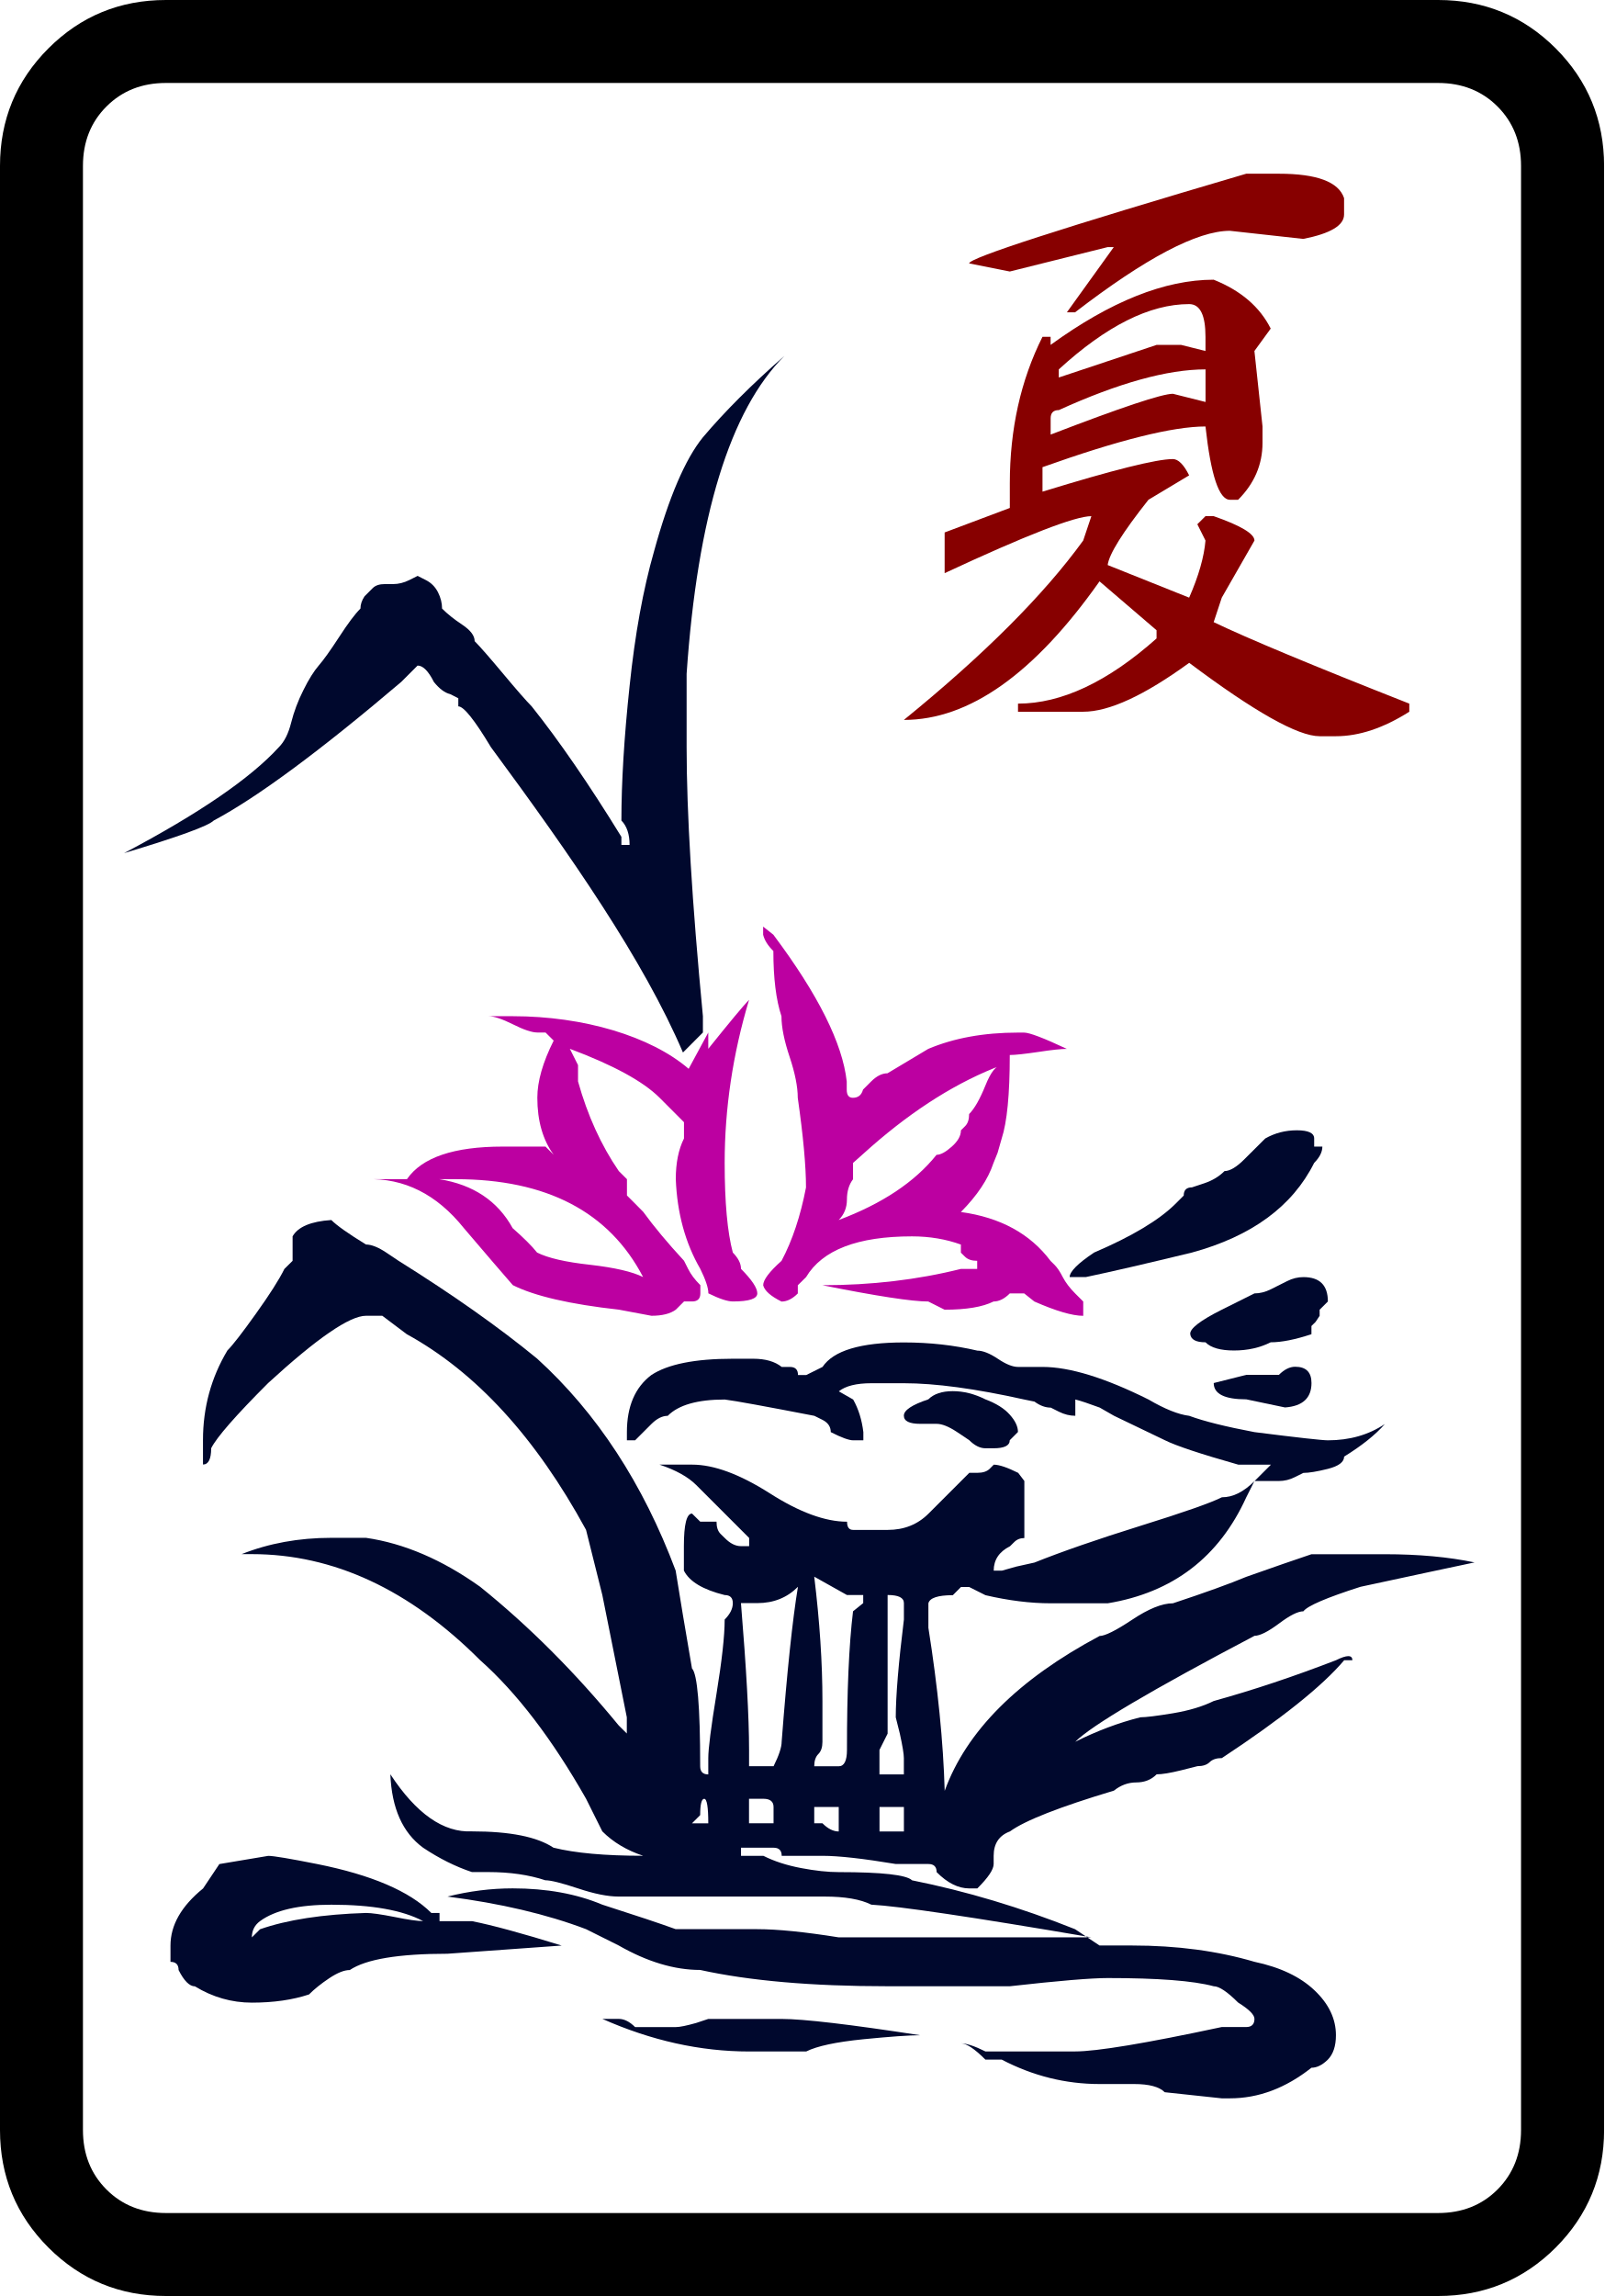
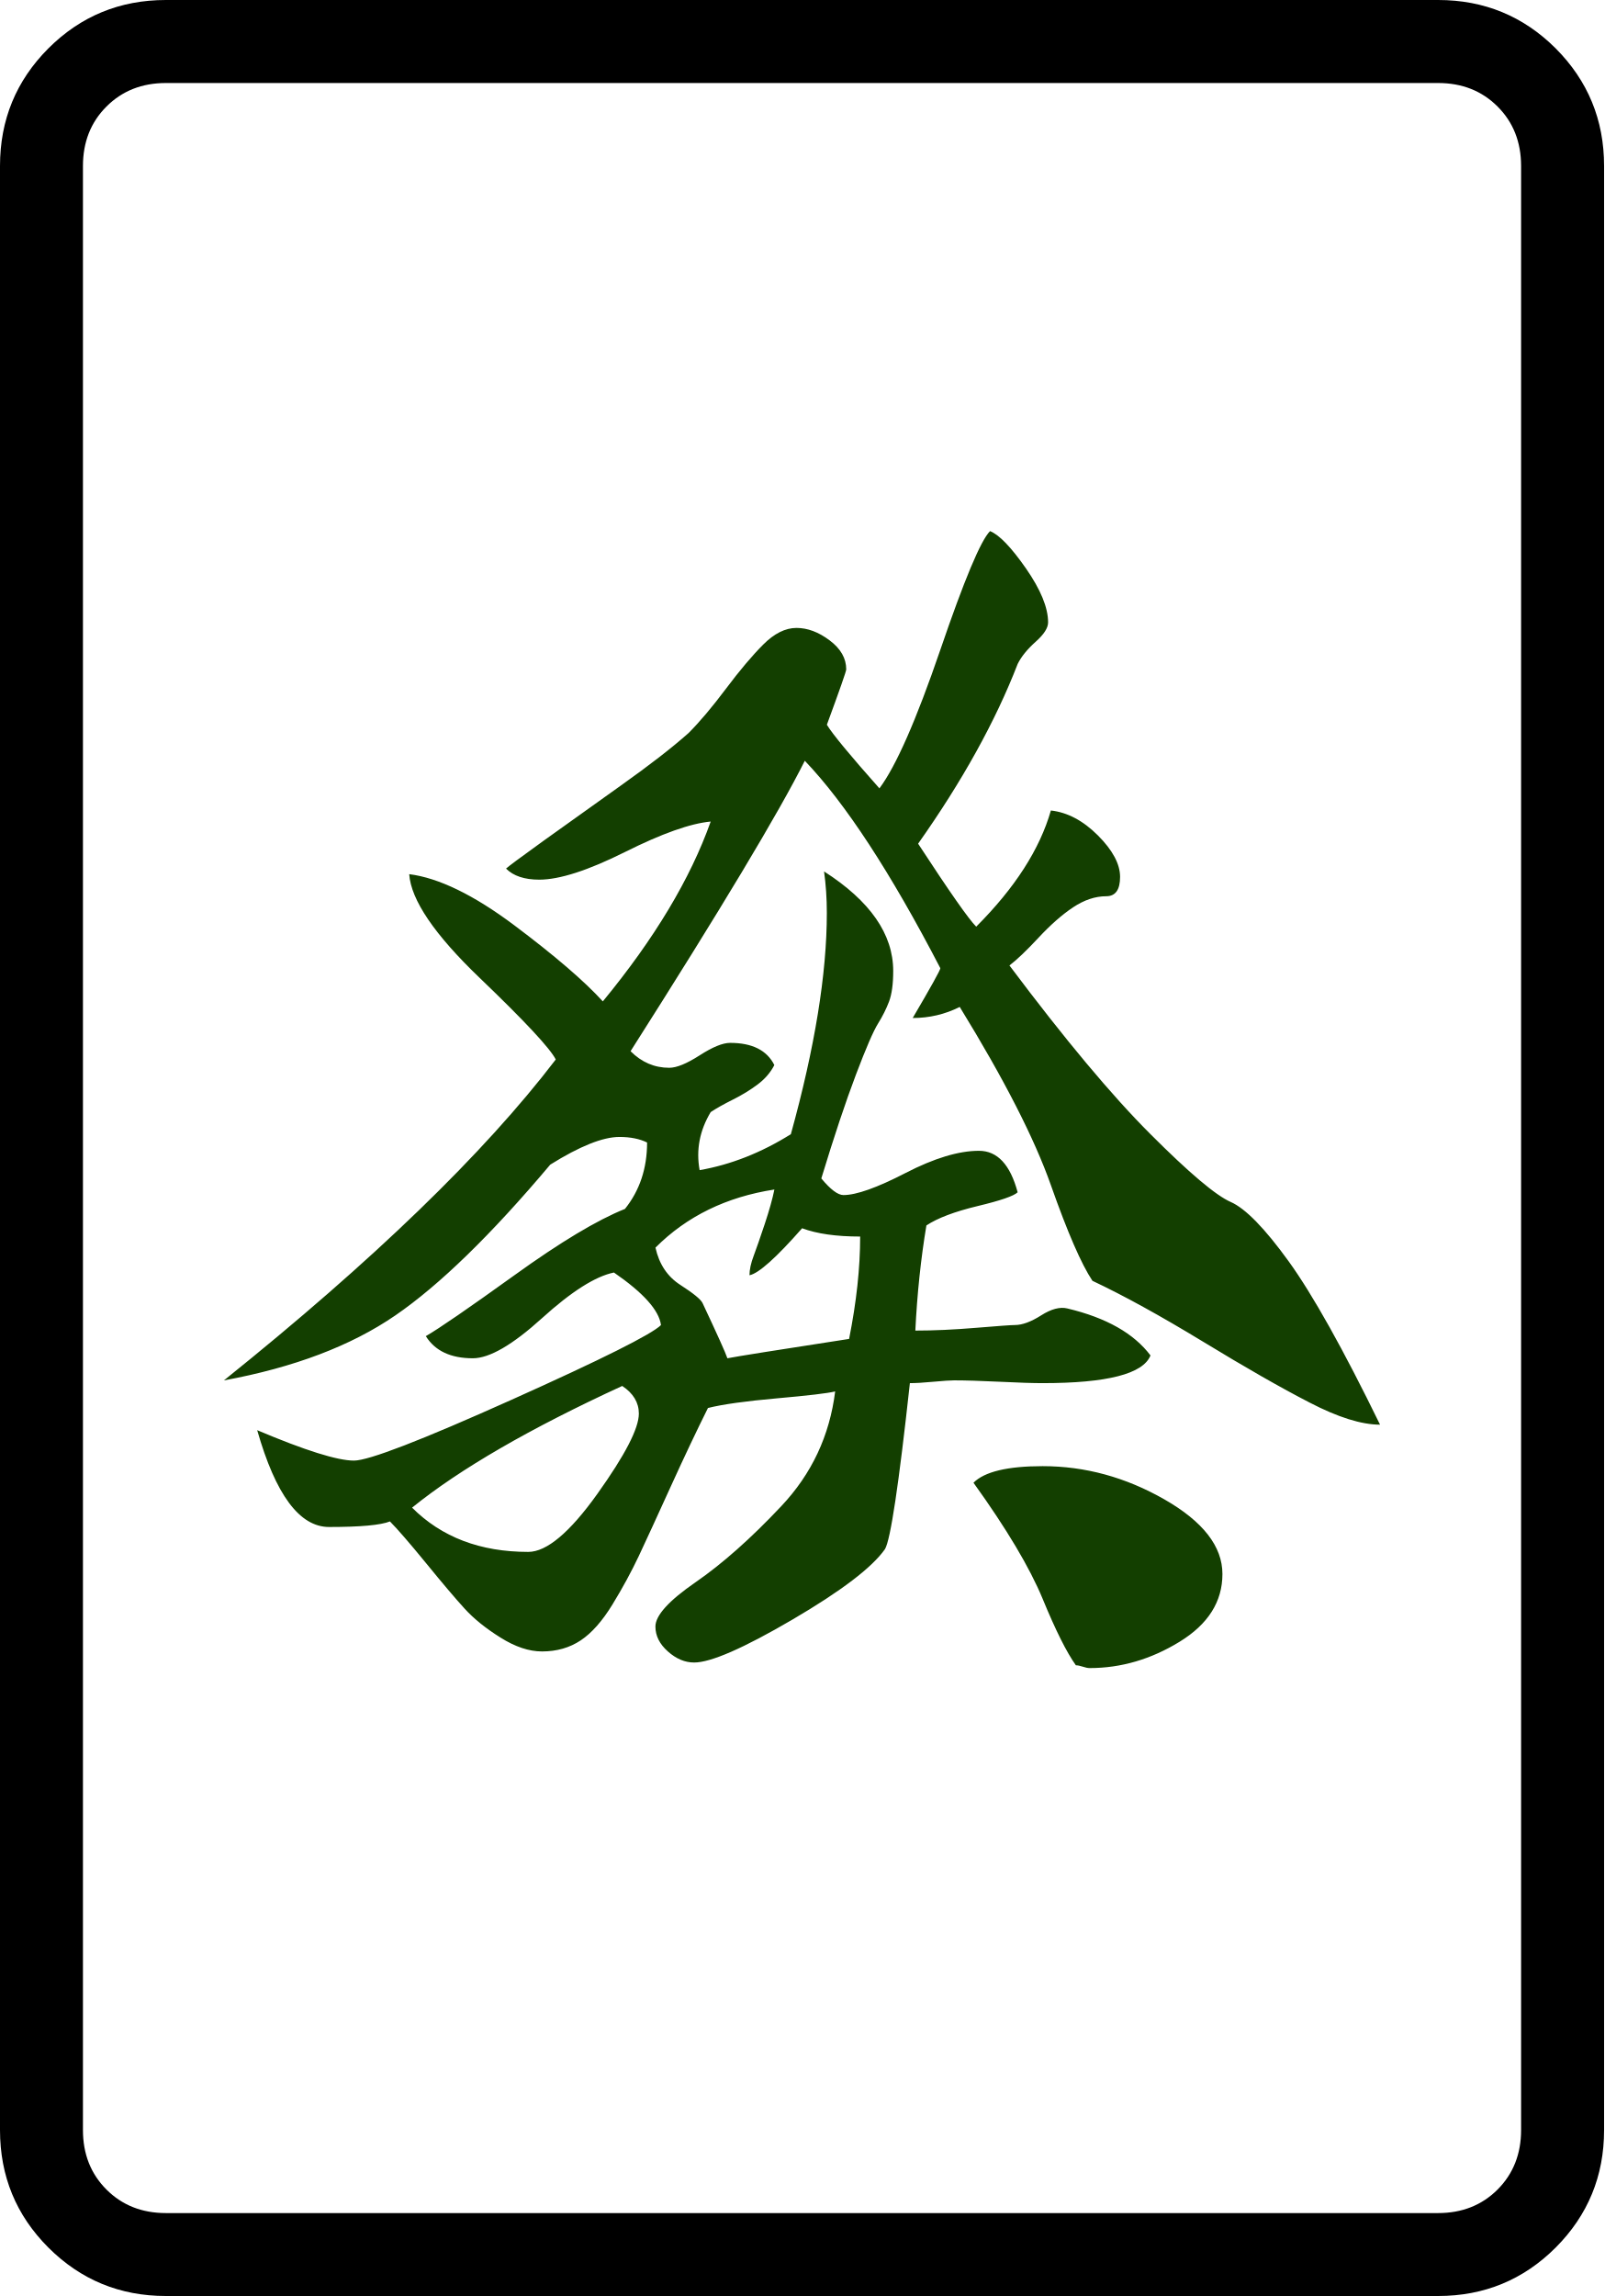
<svg xmlns="http://www.w3.org/2000/svg" version="1.1" id="图层_1" x="0px" y="0px" width="139.764" height="200" viewBox="0 0 139.764 200" enable-background="new 0 0 714 341" xml:space="preserve">
  <defs id="defs619" />
-   <g transform="matrix(4.033152,0,0,4.033152,-2057.666,-882.0908)" id="g2028">
-     <path id="path554" d="m 510.188,222.294 c 0,-0.994 0.349,-1.842 1.046,-2.539 0.696,-0.696 1.543,-1.045 2.539,-1.045 h 27.483 c 0.995,0 1.843,0.349 2.54,1.045 0.695,0.697 1.045,1.545 1.045,2.539 v 42.42 c 0,0.995 -0.35,1.842 -1.045,2.539 -0.697,0.696 -1.545,1.046 -2.54,1.046 h -27.483 c -0.996,0 -1.843,-0.35 -2.539,-1.046 -0.697,-0.697 -1.046,-1.544 -1.046,-2.539 m 1.792,0 c 0,0.518 0.169,0.945 0.508,1.285 0.338,0.338 0.766,0.508 1.284,0.508 h 27.483 c 0.518,0 0.946,-0.17 1.284,-0.508 0.338,-0.34 0.508,-0.768 0.508,-1.285 v -42.42 c 0,-0.518 -0.17,-0.945 -0.508,-1.284 -0.338,-0.338 -0.767,-0.508 -1.284,-0.508 h -27.483 c -0.519,0 -0.946,0.17 -1.284,0.508 -0.339,0.339 -0.508,0.767 -0.508,1.284" />
-     <path style="fill:#bc00a1" id="path556" d="m 525.489,241.01 v 0.352 c 0.471,-0.587 0.764,-0.939 0.881,-1.058 -0.352,1.174 -0.527,2.349 -0.527,3.522 0,0.852 0.059,1.497 0.176,1.937 0.116,0.118 0.177,0.235 0.177,0.352 0.233,0.235 0.352,0.412 0.352,0.529 0,0.117 -0.177,0.175 -0.528,0.175 -0.117,0 -0.294,-0.059 -0.529,-0.175 0,-0.117 -0.059,-0.294 -0.175,-0.529 -0.323,-0.557 -0.5,-1.202 -0.529,-1.937 0,-0.352 0.059,-0.644 0.177,-0.879 v -0.352 l -0.528,-0.529 c -0.353,-0.352 -0.998,-0.704 -1.938,-1.056 l 0.177,0.352 v 0.352 c 0.205,0.733 0.498,1.379 0.881,1.937 l 0.088,0.087 0.088,0.088 v 0.352 l 0.177,0.177 0.175,0.177 c 0.235,0.323 0.529,0.675 0.881,1.056 l 0.088,0.175 c 0.059,0.118 0.146,0.235 0.265,0.352 v 0.177 c 0,0.117 -0.061,0.175 -0.177,0.175 h -0.176 l -0.177,0.177 c -0.117,0.087 -0.294,0.132 -0.527,0.132 l -0.704,-0.132 c -1.058,-0.117 -1.82,-0.294 -2.29,-0.529 -0.205,-0.234 -0.557,-0.645 -1.057,-1.231 -0.587,-0.733 -1.291,-1.085 -2.112,-1.058 h 0.176 0.089 0.176 0.264 0.176 c 0.322,-0.469 1.013,-0.704 2.069,-0.704 h 0.748 0.177 l 0.176,0.177 c -0.235,-0.323 -0.353,-0.733 -0.353,-1.233 0,-0.352 0.117,-0.763 0.353,-1.233 l -0.176,-0.175 h -0.177 c -0.116,0 -0.294,-0.059 -0.528,-0.177 -0.235,-0.117 -0.411,-0.175 -0.527,-0.175 h 0.527 c 1.526,0 2.977,0.432 3.797,1.136 m -0.984,4.498 c -0.733,-1.408 -2.084,-2.114 -4.049,-2.114 h -0.353 c 0.733,0.118 1.261,0.47 1.584,1.058 0.234,0.205 0.412,0.381 0.528,0.527 0.235,0.118 0.616,0.206 1.146,0.264 0.528,0.061 0.909,0.148 1.144,0.265 z m 9.333,0.353 0.175,0.175 v 0.309 c -0.235,0 -0.587,-0.103 -1.056,-0.309 l -0.22,-0.175 h -0.133 -0.177 c -0.116,0.117 -0.234,0.175 -0.352,0.175 -0.235,0.118 -0.588,0.177 -1.057,0.177 l -0.175,-0.088 -0.177,-0.089 c -0.353,0 -1.116,-0.117 -2.289,-0.352 1.056,0 2.054,-0.117 2.993,-0.352 h 0.352 v -0.175 c -0.116,0 -0.204,-0.029 -0.264,-0.089 l -0.088,-0.087 v -0.175 c -0.323,-0.117 -0.675,-0.177 -1.057,-0.177 -1.174,0 -1.937,0.293 -2.288,0.881 l -0.178,0.175 v 0.177 c -0.116,0.117 -0.234,0.175 -0.352,0.175 -0.235,-0.117 -0.367,-0.234 -0.396,-0.352 0,-0.117 0.133,-0.292 0.396,-0.527 0.235,-0.441 0.41,-0.969 0.529,-1.585 0,-0.469 -0.061,-1.115 -0.178,-1.937 0,-0.235 -0.058,-0.529 -0.175,-0.881 -0.118,-0.352 -0.177,-0.644 -0.177,-0.879 -0.117,-0.354 -0.175,-0.822 -0.175,-1.41 -0.119,-0.117 -0.192,-0.233 -0.221,-0.352 v -0.175 l 0.221,0.175 c 0.968,1.292 1.495,2.349 1.585,3.17 v 0.175 c 0,0.118 0.043,0.177 0.132,0.177 0.116,0 0.188,-0.059 0.22,-0.177 l 0.175,-0.175 c 0.117,-0.117 0.235,-0.177 0.353,-0.177 l 0.881,-0.527 c 0.557,-0.235 1.203,-0.352 1.937,-0.352 h 0.133 c 0.116,0 0.424,0.117 0.924,0.352 -0.117,0 -0.323,0.021 -0.616,0.066 -0.294,0.043 -0.498,0.066 -0.617,0.066 0,0.852 -0.059,1.453 -0.175,1.805 l -0.088,0.308 -0.089,0.22 c -0.117,0.352 -0.353,0.704 -0.704,1.058 0.852,0.117 1.497,0.469 1.937,1.056 l 0.088,0.087 c 0.059,0.06 0.117,0.147 0.177,0.265 0.06,0.114 0.148,0.232 0.266,0.35 m -4.798,-2.466 c -0.089,0.118 -0.132,0.264 -0.132,0.441 0,0.175 -0.061,0.323 -0.178,0.44 0.939,-0.352 1.644,-0.821 2.114,-1.408 0.088,0 0.196,-0.059 0.329,-0.177 0.132,-0.117 0.198,-0.234 0.198,-0.352 l 0.088,-0.088 c 0.06,-0.058 0.089,-0.146 0.089,-0.264 0.117,-0.117 0.233,-0.323 0.352,-0.617 0.117,-0.292 0.234,-0.439 0.353,-0.439 -0.939,0.352 -1.879,0.939 -2.818,1.76 l -0.395,0.352 z" />
-     <path style="fill:#00082d" id="path558" d="m 519.68,260.203 h 0.439 0.265 c 0.44,0.087 1.086,0.263 1.938,0.527 l -2.466,0.177 c -1.057,0 -1.761,0.117 -2.112,0.352 -0.118,0 -0.265,0.058 -0.441,0.175 -0.175,0.117 -0.323,0.235 -0.439,0.352 -0.353,0.117 -0.765,0.177 -1.233,0.177 -0.439,0 -0.852,-0.119 -1.232,-0.352 -0.117,0 -0.235,-0.119 -0.353,-0.352 0,-0.117 -0.058,-0.177 -0.175,-0.177 v -0.175 -0.177 c 0,-0.44 0.233,-0.85 0.704,-1.233 l 0.352,-0.527 1.057,-0.177 c 0.116,0 0.469,0.06 1.058,0.177 1.173,0.235 1.995,0.587 2.464,1.056 h 0.177 v 0.177 z m 18.84,-7.925 h 1.585 c 0.732,0 1.379,0.06 1.937,0.177 -0.558,0.117 -1.379,0.294 -2.464,0.527 -0.735,0.235 -1.146,0.412 -1.233,0.529 -0.118,0 -0.293,0.088 -0.528,0.265 -0.235,0.175 -0.411,0.264 -0.527,0.264 -2.23,1.173 -3.522,1.937 -3.874,2.289 0.469,-0.235 0.938,-0.411 1.408,-0.529 0.116,0 0.352,-0.029 0.704,-0.087 0.352,-0.059 0.646,-0.148 0.881,-0.265 0.85,-0.235 1.73,-0.529 2.641,-0.881 0.235,-0.117 0.353,-0.117 0.353,0 h -0.176 c -0.471,0.558 -1.352,1.262 -2.643,2.114 -0.117,0 -0.204,0.029 -0.263,0.087 -0.06,0.059 -0.147,0.088 -0.265,0.088 l -0.352,0.089 c -0.235,0.058 -0.412,0.087 -0.529,0.087 -0.116,0.117 -0.264,0.175 -0.439,0.175 -0.177,0 -0.338,0.06 -0.484,0.177 -1.174,0.352 -1.923,0.646 -2.246,0.881 -0.234,0.087 -0.352,0.263 -0.352,0.527 v 0.177 c 0,0.117 -0.117,0.293 -0.353,0.527 h -0.175 c -0.235,0 -0.471,-0.117 -0.704,-0.352 0,-0.117 -0.06,-0.175 -0.177,-0.175 h -0.704 c -0.704,-0.117 -1.233,-0.177 -1.585,-0.177 h -0.704 -0.177 c 0,-0.117 -0.059,-0.175 -0.175,-0.175 h -0.704 v 0.175 h 0.483 c 0.234,0.118 0.506,0.206 0.813,0.264 0.31,0.059 0.58,0.088 0.814,0.088 0.939,0 1.467,0.06 1.585,0.177 1.173,0.235 2.348,0.587 3.522,1.056 l 0.265,0.177 0.263,0.175 h 0.705 c 0.969,0 1.848,0.118 2.642,0.352 0.557,0.118 0.989,0.323 1.297,0.616 0.31,0.293 0.463,0.617 0.463,0.969 0,0.235 -0.059,0.41 -0.175,0.528 -0.119,0.117 -0.237,0.175 -0.354,0.175 -0.557,0.441 -1.145,0.661 -1.761,0.661 h -0.177 l -1.231,-0.132 c -0.118,-0.118 -0.338,-0.177 -0.661,-0.177 h -0.748 c -0.733,0 -1.438,-0.175 -2.112,-0.527 h -0.353 c -0.234,-0.235 -0.412,-0.352 -0.528,-0.352 0.116,0 0.294,0.058 0.528,0.175 h 0.704 1.233 c 0.469,0 1.524,-0.175 3.168,-0.527 h 0.177 0.353 c 0.116,0 0.177,-0.06 0.177,-0.177 0,-0.088 -0.118,-0.206 -0.353,-0.352 -0.235,-0.235 -0.412,-0.352 -0.528,-0.352 -0.44,-0.119 -1.204,-0.177 -2.289,-0.177 -0.353,0 -1.057,0.058 -2.114,0.177 h -2.641 c -1.644,0 -2.993,-0.119 -4.049,-0.352 -0.559,0 -1.146,-0.177 -1.761,-0.529 l -0.705,-0.352 c -0.852,-0.323 -1.849,-0.557 -2.993,-0.704 0.469,-0.117 0.939,-0.177 1.408,-0.177 0.733,0 1.38,0.118 1.937,0.352 0.733,0.235 1.263,0.412 1.585,0.529 h 1.762 c 0.439,0 1.027,0.06 1.76,0.177 h 5.459 c -2.582,-0.441 -4.167,-0.675 -4.755,-0.706 -0.234,-0.117 -0.571,-0.175 -1.011,-0.175 h -0.926 -1.585 -1.936 c -0.236,0 -0.528,-0.059 -0.881,-0.177 -0.352,-0.117 -0.587,-0.175 -0.704,-0.175 -0.352,-0.117 -0.764,-0.177 -1.232,-0.177 h -0.353 c -0.352,-0.117 -0.704,-0.292 -1.056,-0.527 -0.441,-0.323 -0.677,-0.852 -0.706,-1.585 0.559,0.852 1.146,1.262 1.762,1.233 0.821,0 1.408,0.117 1.761,0.352 0.469,0.117 1.114,0.175 1.937,0.175 -0.352,-0.117 -0.646,-0.292 -0.881,-0.527 -0.116,-0.235 -0.235,-0.471 -0.352,-0.706 -0.733,-1.29 -1.496,-2.289 -2.289,-2.993 -1.525,-1.525 -3.169,-2.289 -4.931,-2.289 h -0.22 c 0.588,-0.233 1.233,-0.352 1.938,-0.352 h 0.748 c 0.821,0.119 1.644,0.471 2.465,1.056 1.058,0.852 2.054,1.85 2.994,2.995 l 0.176,0.175 v -0.175 -0.175 c -0.235,-1.173 -0.412,-2.054 -0.529,-2.641 l -0.352,-1.408 c -1.086,-1.995 -2.377,-3.405 -3.874,-4.226 l -0.527,-0.397 h -0.353 c -0.352,0 -1.056,0.484 -2.113,1.453 -0.704,0.704 -1.114,1.174 -1.231,1.408 0,0.235 -0.06,0.352 -0.177,0.352 v -0.175 -0.352 c 0,-0.706 0.177,-1.35 0.528,-1.937 0.117,-0.117 0.321,-0.381 0.615,-0.793 0.294,-0.411 0.5,-0.733 0.616,-0.968 l 0.177,-0.175 v -0.177 -0.352 c 0.117,-0.205 0.396,-0.323 0.837,-0.352 0.116,0.118 0.365,0.293 0.748,0.529 0.117,0 0.265,0.058 0.44,0.175 l 0.264,0.177 c 1.173,0.733 2.171,1.437 2.993,2.112 1.292,1.175 2.289,2.701 2.993,4.578 0.089,0.558 0.206,1.262 0.353,2.114 0.116,0.117 0.177,0.821 0.177,2.112 0,0.118 0.058,0.177 0.175,0.177 v -0.352 c 0,-0.206 0.059,-0.667 0.177,-1.387 0.117,-0.719 0.177,-1.254 0.177,-1.606 0.117,-0.118 0.176,-0.235 0.176,-0.354 0,-0.117 -0.059,-0.175 -0.176,-0.175 -0.471,-0.117 -0.764,-0.293 -0.881,-0.529 v -0.527 c 0,-0.469 0.059,-0.704 0.176,-0.704 l 0.177,0.175 h 0.175 0.177 c 0,0.119 0.029,0.206 0.088,0.265 l 0.089,0.087 c 0.117,0.119 0.233,0.177 0.353,0.177 h 0.175 v -0.177 l -0.527,-0.527 c -0.235,-0.235 -0.441,-0.441 -0.616,-0.616 -0.177,-0.177 -0.441,-0.323 -0.793,-0.441 h 0.704 c 0.47,0 1.026,0.206 1.674,0.617 0.644,0.412 1.202,0.616 1.673,0.616 0,0.119 0.043,0.177 0.132,0.177 h 0.22 0.527 c 0.352,0 0.646,-0.117 0.881,-0.352 l 0.881,-0.881 h 0.175 c 0.117,0 0.206,-0.029 0.265,-0.087 l 0.088,-0.089 c 0.117,0 0.293,0.06 0.528,0.177 l 0.133,0.175 v 0.177 0.484 0.572 c -0.088,0 -0.162,0.029 -0.22,0.088 l -0.09,0.089 c -0.234,0.117 -0.352,0.294 -0.352,0.527 h 0.177 l 0.308,-0.087 0.396,-0.088 c 0.587,-0.235 1.35,-0.5 2.289,-0.793 0.939,-0.292 1.524,-0.498 1.76,-0.617 0.118,0 0.235,-0.027 0.354,-0.087 0.117,-0.059 0.234,-0.146 0.353,-0.265 l 0.175,-0.175 0.177,-0.177 h -0.704 c -0.822,-0.233 -1.351,-0.41 -1.585,-0.527 l -1.101,-0.529 -0.309,-0.177 c -0.235,-0.087 -0.411,-0.146 -0.527,-0.175 v 0.175 0.177 c -0.118,0 -0.235,-0.029 -0.353,-0.087 l -0.177,-0.089 c -0.116,0 -0.235,-0.043 -0.352,-0.13 l -0.22,-0.045 c -1.057,-0.235 -1.924,-0.352 -2.599,-0.352 h -0.704 c -0.322,0 -0.558,0.058 -0.704,0.175 l 0.31,0.177 c 0.116,0.206 0.188,0.44 0.22,0.704 v 0.177 h -0.22 c -0.089,0 -0.251,-0.058 -0.484,-0.177 0,-0.117 -0.06,-0.204 -0.177,-0.264 l -0.177,-0.088 c -1.056,-0.204 -1.702,-0.323 -1.936,-0.352 -0.589,0 -0.999,0.117 -1.232,0.352 -0.119,0 -0.235,0.06 -0.353,0.177 l -0.352,0.352 h -0.177 v -0.177 c 0,-0.556 0.177,-0.968 0.528,-1.233 0.353,-0.233 0.938,-0.352 1.761,-0.352 h 0.439 c 0.265,0 0.47,0.06 0.616,0.177 h 0.177 c 0.117,0 0.175,0.058 0.175,0.175 h 0.178 l 0.352,-0.175 c 0.235,-0.352 0.821,-0.529 1.76,-0.529 0.559,0 1.086,0.06 1.585,0.177 0.117,0 0.265,0.058 0.441,0.175 0.176,0.119 0.321,0.177 0.439,0.177 h 0.529 c 0.586,0 1.348,0.235 2.289,0.704 0.352,0.206 0.644,0.323 0.879,0.352 0.323,0.119 0.793,0.235 1.41,0.352 0.938,0.119 1.466,0.177 1.585,0.177 0.469,0 0.879,-0.117 1.231,-0.352 -0.205,0.235 -0.5,0.469 -0.88,0.704 0,0.117 -0.118,0.206 -0.352,0.265 -0.237,0.059 -0.412,0.087 -0.529,0.087 l -0.177,0.088 c -0.116,0.06 -0.235,0.087 -0.352,0.087 h -0.527 l -0.177,0.352 c -0.588,1.293 -1.585,2.056 -2.993,2.289 h -1.233 c -0.439,0 -0.91,-0.059 -1.408,-0.175 l -0.352,-0.177 h -0.177 l -0.176,0.177 c -0.324,0 -0.499,0.059 -0.528,0.175 v 0.177 0.352 c 0.204,1.292 0.322,2.466 0.352,3.522 0.469,-1.292 1.585,-2.406 3.346,-3.345 0.116,0 0.352,-0.117 0.705,-0.352 0.353,-0.235 0.645,-0.354 0.88,-0.354 0.704,-0.233 1.232,-0.424 1.585,-0.572 0.586,-0.208 1.055,-0.369 1.408,-0.488 z m -22.714,8.1 c 0.586,-0.205 1.351,-0.323 2.289,-0.352 0.117,0 0.323,0.029 0.617,0.087 0.292,0.06 0.498,0.089 0.616,0.089 -0.441,-0.235 -1.101,-0.354 -1.981,-0.354 -0.704,0 -1.218,0.118 -1.541,0.354 -0.118,0.087 -0.177,0.205 -0.177,0.352 z m 9.683,1.937 h 1.585 c 0.469,0 1.468,0.117 2.994,0.352 -0.236,0 -0.646,0.029 -1.232,0.087 -0.587,0.059 -0.998,0.147 -1.232,0.264 h -1.233 c -1.056,0 -2.112,-0.235 -3.17,-0.704 h 0.354 c 0.117,0 0.233,0.058 0.353,0.177 h 0.439 0.439 c 0.089,0 0.235,-0.031 0.441,-0.089 z m 0,-3.697 c -0.117,-0.117 -0.294,-0.191 -0.527,-0.221 0.233,0.03 0.41,0.104 0.527,0.221 z m -0.175,-0.705 -0.177,0.177 h 0.177 0.175 c 0,-0.352 -0.029,-0.529 -0.088,-0.529 -0.057,0 -0.087,0.118 -0.087,0.352 z m 1.76,-1.584 c 0.117,-1.526 0.235,-2.641 0.352,-3.347 -0.234,0.235 -0.526,0.352 -0.879,0.352 h -0.352 c 0.116,1.41 0.175,2.466 0.175,3.17 v 0.177 0.175 h 0.177 0.176 0.177 c 0.116,-0.233 0.174,-0.41 0.174,-0.527 z m -0.175,1.76 v -0.352 c 0,-0.117 -0.074,-0.177 -0.221,-0.177 h -0.309 v 0.529 h 0.309 0.088 z m 1.717,-4.578 0.22,-0.177 v -0.175 h -0.352 l -0.706,-0.396 c 0.118,0.968 0.177,1.865 0.177,2.686 v 0.881 c 0,0.117 -0.029,0.205 -0.088,0.263 -0.06,0.06 -0.089,0.148 -0.089,0.265 h 0.177 0.352 c 0.117,0 0.178,-0.117 0.178,-0.352 -10e-4,-1.262 0.042,-2.261 0.131,-2.995 z m -0.309,4.578 v -0.352 h -0.175 -0.354 v 0.352 h 0.177 c 0.117,0.118 0.235,0.177 0.352,0.177 z m 1.408,-4.401 v -0.177 -0.177 c 0,-0.117 -0.116,-0.175 -0.352,-0.175 v 0.175 1.058 0.969 0.792 l -0.176,0.352 v 0.529 h 0.527 v -0.352 c 0,-0.089 -0.029,-0.265 -0.087,-0.529 l -0.088,-0.352 c 10e-4,-0.469 0.06,-1.174 0.176,-2.113 z m -0.527,4.578 h 0.527 v -0.529 h -0.527 v 0.352 z" />
-     <path style="fill:#00082d" id="path560" d="m 531.125,249.814 -0.265,-0.177 c -0.177,-0.117 -0.322,-0.175 -0.439,-0.175 h -0.353 c -0.236,0 -0.354,-0.059 -0.354,-0.177 0,-0.117 0.177,-0.235 0.529,-0.352 0.117,-0.117 0.294,-0.177 0.528,-0.177 0.234,0 0.47,0.06 0.704,0.177 0.234,0.088 0.411,0.199 0.527,0.331 0.119,0.132 0.177,0.257 0.177,0.374 l -0.177,0.177 c 0,0.117 -0.116,0.175 -0.352,0.175 h -0.176 c -0.116,-0.001 -0.232,-0.059 -0.349,-0.176 z" />
-     <path style="fill:#870000" id="path562" d="m 536.407,224.751 c 0.587,0.235 0.997,0.587 1.232,1.056 l -0.352,0.484 0.175,1.63 v 0.352 c 0,0.469 -0.175,0.879 -0.527,1.231 h -0.177 c -0.235,0 -0.412,-0.527 -0.528,-1.583 -0.704,0 -1.879,0.293 -3.521,0.879 v 0.352 0.177 c 1.524,-0.469 2.464,-0.704 2.816,-0.704 0.116,0 0.235,0.117 0.352,0.352 l -0.879,0.527 c -0.559,0.706 -0.852,1.175 -0.881,1.41 l 1.76,0.704 c 0.206,-0.469 0.323,-0.881 0.353,-1.233 l -0.176,-0.352 0.176,-0.175 h 0.177 c 0.587,0.204 0.881,0.381 0.881,0.527 l -0.706,1.233 -0.175,0.529 c 0.733,0.352 2.142,0.939 4.226,1.76 v 0.175 c -0.558,0.354 -1.087,0.529 -1.585,0.529 h -0.352 c -0.471,0 -1.408,-0.529 -2.818,-1.585 -0.968,0.704 -1.73,1.056 -2.289,1.056 h -0.352 -1.057 v -0.175 c 0.939,0 1.938,-0.469 2.993,-1.408 v -0.177 l -1.232,-1.056 c -1.408,1.996 -2.816,2.993 -4.227,2.993 1.732,-1.408 3.022,-2.699 3.874,-3.874 l 0.177,-0.527 c -0.352,0 -1.408,0.41 -3.17,1.231 v -0.175 -0.704 l 1.408,-0.529 v -0.529 c 0,-1.173 0.235,-2.229 0.706,-3.168 h 0.175 v 0.175 c 1.293,-0.939 2.467,-1.408 3.523,-1.408 z m 1.408,-2.289 c 0.82,0 1.291,0.175 1.409,0.527 v 0.354 c 0,0.235 -0.293,0.411 -0.881,0.527 l -1.585,-0.175 c -0.704,0 -1.82,0.587 -3.345,1.76 h -0.177 l 1.013,-1.408 h -0.132 l -2.114,0.527 -0.879,-0.175 c 0,-0.117 1.995,-0.763 5.986,-1.937 z m -4.93,5.282 v 0.352 c 1.526,-0.587 2.406,-0.881 2.642,-0.881 l 0.704,0.177 v -0.704 c -0.821,0 -1.879,0.293 -3.169,0.879 -0.119,0 -0.177,0.06 -0.177,0.177 z m 0.177,-0.881 2.112,-0.704 h 0.529 l 0.527,0.132 v -0.307 c 0,-0.471 -0.117,-0.706 -0.353,-0.706 -0.852,0 -1.789,0.47 -2.816,1.41 v 0.175 z" />
-     <path style="fill:#00082d" id="path564" d="m 538.696,246.997 v 0.132 l -0.088,0.132 -0.089,0.088 v 0.177 c -0.353,0.117 -0.646,0.175 -0.88,0.175 -0.235,0.118 -0.499,0.177 -0.793,0.177 -0.294,0 -0.5,-0.059 -0.616,-0.177 -0.205,0 -0.315,-0.059 -0.329,-0.175 -0.016,-0.117 0.212,-0.294 0.681,-0.529 l 0.706,-0.352 c 0.116,0 0.233,-0.029 0.352,-0.088 0.117,-0.058 0.233,-0.117 0.353,-0.177 0.116,-0.059 0.233,-0.087 0.352,-0.087 0.353,0 0.529,0.175 0.529,0.527 z" />
-     <path style="fill:#00082d" id="path566" d="m 538.167,248.229 c 0.235,0 0.353,0.117 0.353,0.352 0,0.323 -0.191,0.5 -0.572,0.527 l -0.836,-0.175 c -0.469,0 -0.704,-0.117 -0.704,-0.352 l 0.704,-0.177 h 0.704 c 0.116,-0.116 0.235,-0.175 0.351,-0.175 z" />
-     <path style="fill:#00082d" id="path568" d="m 524.942,241.442 c -0.852,-1.996 -2.417,-4.248 -4.149,-6.595 -0.352,-0.587 -0.587,-0.881 -0.704,-0.881 v -0.175 l -0.175,-0.089 c -0.118,-0.028 -0.235,-0.117 -0.353,-0.263 -0.118,-0.235 -0.235,-0.354 -0.352,-0.354 l -0.354,0.354 c -1.761,1.496 -3.11,2.493 -4.05,2.993 -0.116,0.117 -0.764,0.352 -1.937,0.704 1.614,-0.852 2.729,-1.614 3.345,-2.289 0.117,-0.117 0.206,-0.293 0.265,-0.529 0.059,-0.233 0.146,-0.469 0.265,-0.704 0.116,-0.235 0.228,-0.41 0.33,-0.529 0.102,-0.117 0.249,-0.321 0.44,-0.615 0.19,-0.293 0.344,-0.5 0.462,-0.616 0,-0.089 0.029,-0.177 0.088,-0.265 l 0.177,-0.177 c 0.059,-0.059 0.146,-0.087 0.263,-0.087 h 0.177 c 0.117,0 0.235,-0.029 0.353,-0.088 l 0.177,-0.089 0.175,0.089 c 0.117,0.059 0.205,0.147 0.265,0.265 0.059,0.117 0.088,0.235 0.088,0.352 0.116,0.117 0.264,0.235 0.441,0.352 0.175,0.117 0.263,0.235 0.263,0.352 0.116,0.117 0.322,0.352 0.616,0.704 0.294,0.352 0.5,0.587 0.616,0.704 0.587,0.735 1.233,1.673 1.938,2.818 v 0.175 h 0.177 c 0,-0.233 -0.061,-0.41 -0.177,-0.527 0,-0.822 0.058,-1.791 0.177,-2.905 0.116,-1.115 0.292,-2.083 0.527,-2.905 0.322,-1.173 0.675,-1.996 1.056,-2.466 0.471,-0.557 1.058,-1.144 1.762,-1.76 -1.175,1.174 -1.879,3.463 -2.113,6.867 v 1.584 c 0,1.408 0.116,3.345 0.352,5.811 v 0.352 m 7.923,5.282 c 0,-0.117 0.175,-0.294 0.527,-0.529 0.822,-0.352 1.409,-0.704 1.762,-1.056 l 0.175,-0.175 c 0,-0.119 0.059,-0.177 0.177,-0.177 l 0.265,-0.088 c 0.175,-0.058 0.323,-0.147 0.439,-0.264 0.117,0 0.265,-0.088 0.439,-0.265 l 0.441,-0.439 c 0.205,-0.117 0.433,-0.177 0.683,-0.177 0.249,0 0.374,0.06 0.374,0.177 v 0.175 h 0.177 c 0,0.118 -0.061,0.235 -0.177,0.352 -0.471,0.941 -1.351,1.585 -2.642,1.937 -0.969,0.235 -1.732,0.412 -2.289,0.529 h -0.351" />
+   <g transform="matrix(4.033152,0,0,4.033152,-837.831,-900.6433)" id="g1973">
+     <path id="path194" d="m 242.389,226.895 v 42.419 c 0,0.995 -0.35,1.842 -1.046,2.539 -0.697,0.696 -1.544,1.046 -2.54,1.046 H 211.32 c -0.996,0 -1.842,-0.35 -2.539,-1.046 -0.697,-0.697 -1.045,-1.544 -1.045,-2.539 v -42.419 c 0,-0.995 0.348,-1.842 1.045,-2.54 0.697,-0.696 1.543,-1.045 2.539,-1.045 h 27.483 c 0.996,0 1.842,0.349 2.54,1.045 0.696,0.698 1.046,1.545 1.046,2.54 z m -3.586,-1.792 H 211.32 c -0.518,0 -0.946,0.17 -1.284,0.508 -0.339,0.339 -0.508,0.767 -0.508,1.285 v 42.419 c 0,0.517 0.169,0.946 0.508,1.285 0.338,0.338 0.766,0.508 1.284,0.508 h 27.483 c 0.518,0 0.946,-0.17 1.285,-0.508 0.338,-0.339 0.508,-0.768 0.508,-1.285 v -42.419 c 0,-0.518 -0.169,-0.946 -0.508,-1.285 -0.339,-0.339 -0.767,-0.508 -1.285,-0.508 z" />
+     <path style="fill:#133f00" id="path196" d="m 232.59,252.585 c -0.159,0.399 -0.936,0.598 -2.33,0.598 -0.2,0 -0.508,-0.009 -0.926,-0.03 -0.418,-0.02 -0.747,-0.03 -0.986,-0.03 -0.081,0 -0.229,0.01 -0.448,0.03 -0.219,0.021 -0.388,0.03 -0.508,0.03 -0.239,2.191 -0.418,3.386 -0.538,3.585 -0.279,0.398 -0.947,0.906 -2.001,1.523 -1.056,0.618 -1.763,0.926 -2.121,0.926 -0.2,0 -0.388,-0.079 -0.568,-0.239 -0.179,-0.159 -0.269,-0.338 -0.269,-0.538 0,-0.239 0.289,-0.558 0.866,-0.956 0.577,-0.398 1.195,-0.945 1.852,-1.643 0.657,-0.696 1.046,-1.523 1.165,-2.479 -0.16,0.04 -0.578,0.089 -1.254,0.149 -0.678,0.06 -1.175,0.129 -1.494,0.209 -0.239,0.479 -0.508,1.046 -0.807,1.703 -0.299,0.658 -0.528,1.156 -0.687,1.494 -0.16,0.338 -0.349,0.687 -0.568,1.045 -0.219,0.358 -0.448,0.618 -0.687,0.777 -0.239,0.159 -0.518,0.239 -0.836,0.239 -0.279,0 -0.578,-0.099 -0.896,-0.299 -0.319,-0.199 -0.578,-0.408 -0.777,-0.627 -0.2,-0.219 -0.478,-0.547 -0.836,-0.986 -0.358,-0.438 -0.618,-0.736 -0.776,-0.896 -0.2,0.08 -0.638,0.12 -1.315,0.12 -0.637,0 -1.155,-0.696 -1.553,-2.091 1.036,0.438 1.733,0.657 2.091,0.657 0.318,0 1.453,-0.438 3.405,-1.314 1.951,-0.875 3.026,-1.414 3.227,-1.613 -0.041,-0.318 -0.379,-0.696 -1.016,-1.135 -0.399,0.081 -0.917,0.409 -1.554,0.986 -0.638,0.578 -1.135,0.866 -1.494,0.866 -0.478,0 -0.817,-0.159 -1.016,-0.478 0.278,-0.159 0.916,-0.598 1.912,-1.314 0.995,-0.717 1.792,-1.195 2.39,-1.434 0.318,-0.397 0.478,-0.875 0.478,-1.434 -0.16,-0.079 -0.358,-0.12 -0.598,-0.12 -0.358,0 -0.857,0.2 -1.494,0.598 -1.275,1.514 -2.39,2.599 -3.346,3.256 -0.956,0.657 -2.191,1.125 -3.704,1.404 3.226,-2.589 5.616,-4.899 7.169,-6.931 -0.12,-0.239 -0.667,-0.826 -1.643,-1.762 -0.977,-0.936 -1.484,-1.683 -1.523,-2.241 0.637,0.081 1.394,0.448 2.271,1.105 0.875,0.657 1.513,1.205 1.912,1.643 1.115,-1.354 1.892,-2.649 2.33,-3.884 -0.438,0.04 -1.056,0.26 -1.852,0.658 -0.797,0.398 -1.415,0.597 -1.852,0.597 -0.319,0 -0.558,-0.08 -0.717,-0.239 0.039,-0.039 0.308,-0.239 0.806,-0.598 0.498,-0.358 1.055,-0.756 1.673,-1.195 0.617,-0.438 1.105,-0.816 1.464,-1.135 0.239,-0.239 0.508,-0.558 0.807,-0.956 0.299,-0.398 0.568,-0.717 0.807,-0.956 0.239,-0.239 0.478,-0.358 0.717,-0.358 0.239,0 0.478,0.089 0.717,0.269 0.239,0.179 0.358,0.388 0.358,0.627 0,0.04 -0.14,0.438 -0.418,1.195 0.12,0.2 0.498,0.657 1.135,1.374 0.358,-0.478 0.796,-1.474 1.314,-2.987 0.517,-1.513 0.875,-2.369 1.076,-2.569 0.199,0.08 0.457,0.349 0.776,0.806 0.318,0.458 0.478,0.847 0.478,1.166 0,0.119 -0.09,0.259 -0.269,0.418 -0.179,0.16 -0.309,0.319 -0.388,0.478 -0.478,1.235 -1.195,2.53 -2.151,3.883 0.677,1.036 1.095,1.634 1.255,1.792 0.836,-0.836 1.374,-1.673 1.613,-2.509 0.358,0.04 0.696,0.219 1.016,0.538 0.318,0.319 0.479,0.618 0.479,0.896 0,0.279 -0.1,0.418 -0.299,0.418 -0.239,0 -0.478,0.081 -0.717,0.24 -0.239,0.159 -0.488,0.379 -0.747,0.657 -0.26,0.279 -0.469,0.478 -0.627,0.598 1.195,1.594 2.21,2.808 3.047,3.644 0.836,0.837 1.414,1.325 1.733,1.464 0.318,0.14 0.736,0.568 1.254,1.285 0.517,0.717 1.175,1.892 1.972,3.525 -0.399,0 -0.907,-0.158 -1.523,-0.478 -0.618,-0.318 -1.384,-0.756 -2.3,-1.314 -0.917,-0.557 -1.713,-0.996 -2.39,-1.315 -0.239,-0.358 -0.538,-1.045 -0.896,-2.061 -0.358,-1.016 -1.016,-2.3 -1.971,-3.854 -0.319,0.16 -0.658,0.239 -1.016,0.239 0.397,-0.677 0.597,-1.036 0.597,-1.076 -1.075,-2.07 -2.052,-3.564 -2.928,-4.48 -0.558,1.115 -1.813,3.206 -3.764,6.273 0.239,0.239 0.517,0.358 0.836,0.358 0.159,0 0.378,-0.09 0.657,-0.269 0.278,-0.179 0.498,-0.269 0.657,-0.269 0.478,0 0.796,0.16 0.956,0.479 -0.081,0.159 -0.2,0.298 -0.359,0.418 -0.16,0.12 -0.339,0.23 -0.538,0.329 -0.2,0.1 -0.358,0.189 -0.478,0.269 -0.239,0.399 -0.319,0.817 -0.239,1.254 0.677,-0.119 1.334,-0.378 1.971,-0.777 0.518,-1.871 0.777,-3.465 0.777,-4.779 0,-0.318 -0.021,-0.617 -0.06,-0.896 0.995,0.638 1.494,1.354 1.494,2.151 0,0.279 -0.03,0.498 -0.089,0.657 -0.06,0.159 -0.14,0.319 -0.239,0.478 -0.1,0.16 -0.26,0.529 -0.478,1.105 -0.219,0.578 -0.469,1.325 -0.747,2.24 0.198,0.239 0.358,0.359 0.478,0.359 0.278,0 0.726,-0.159 1.344,-0.478 0.617,-0.318 1.145,-0.478 1.583,-0.478 0.398,0 0.677,0.299 0.836,0.896 -0.081,0.08 -0.369,0.179 -0.866,0.298 -0.499,0.12 -0.866,0.26 -1.105,0.418 -0.12,0.717 -0.2,1.474 -0.239,2.271 0.397,0 0.836,-0.02 1.314,-0.06 0.478,-0.039 0.756,-0.06 0.836,-0.06 0.159,0 0.348,-0.069 0.567,-0.208 0.218,-0.139 0.408,-0.189 0.567,-0.15 0.84,0.2 1.437,0.538 1.796,1.015 z m -15.952,3.287 c 0.637,0.638 1.473,0.956 2.51,0.956 0.397,0 0.896,-0.418 1.493,-1.254 0.598,-0.837 0.896,-1.414 0.896,-1.733 0,-0.239 -0.12,-0.438 -0.359,-0.597 -1.991,0.916 -3.505,1.791 -4.54,2.628 z m 7.289,-5.019 c 0,-0.12 0.03,-0.259 0.09,-0.418 0.06,-0.159 0.139,-0.389 0.239,-0.687 0.099,-0.299 0.169,-0.547 0.209,-0.747 -1.037,0.16 -1.893,0.578 -2.569,1.255 0.079,0.358 0.259,0.627 0.538,0.806 0.278,0.179 0.438,0.309 0.478,0.389 0.318,0.677 0.498,1.075 0.538,1.195 0.199,-0.039 1.076,-0.179 2.629,-0.418 0.159,-0.797 0.239,-1.533 0.239,-2.211 -0.518,0 -0.936,-0.06 -1.254,-0.179 -0.56,0.637 -0.939,0.976 -1.137,1.015 z m 4.839,4.481 c 0.239,-0.239 0.737,-0.358 1.494,-0.358 0.916,0 1.792,0.239 2.629,0.717 0.836,0.478 1.255,1.016 1.255,1.613 0,0.597 -0.309,1.085 -0.926,1.463 -0.618,0.379 -1.265,0.568 -1.942,0.568 -0.04,0 -0.09,-0.01 -0.149,-0.03 -0.06,-0.02 -0.11,-0.03 -0.149,-0.03 -0.199,-0.278 -0.438,-0.756 -0.717,-1.434 -0.28,-0.676 -0.778,-1.513 -1.495,-2.509 z" />
  </g>
</svg>
